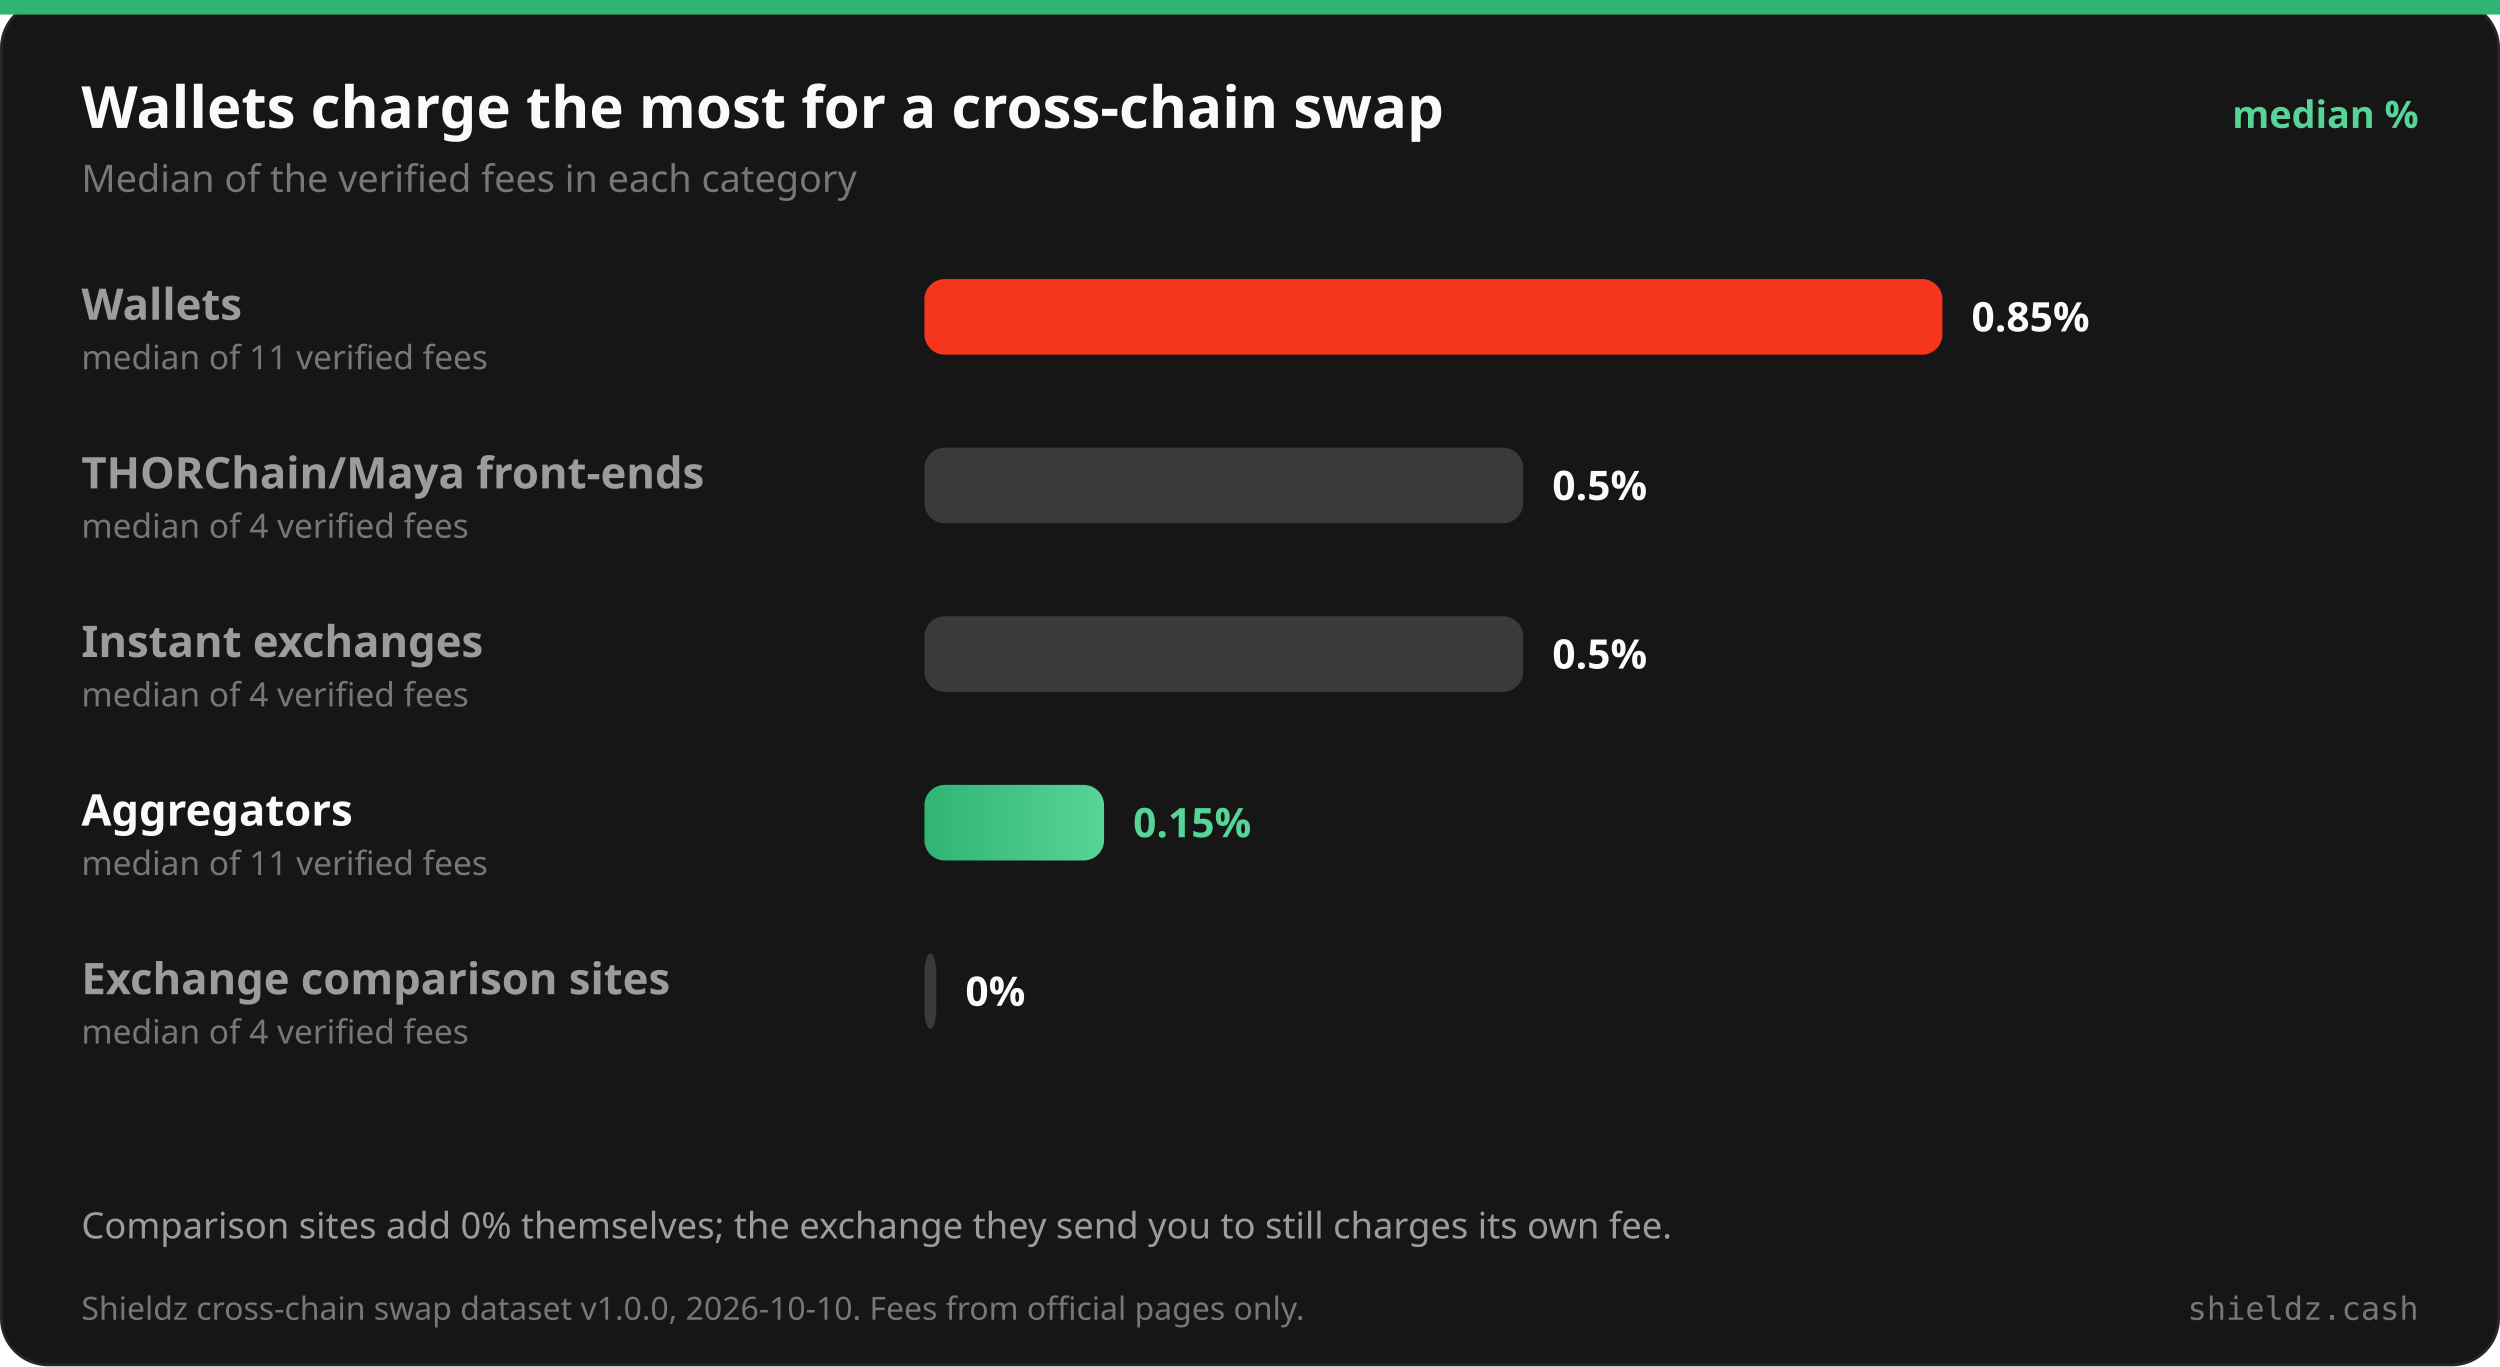
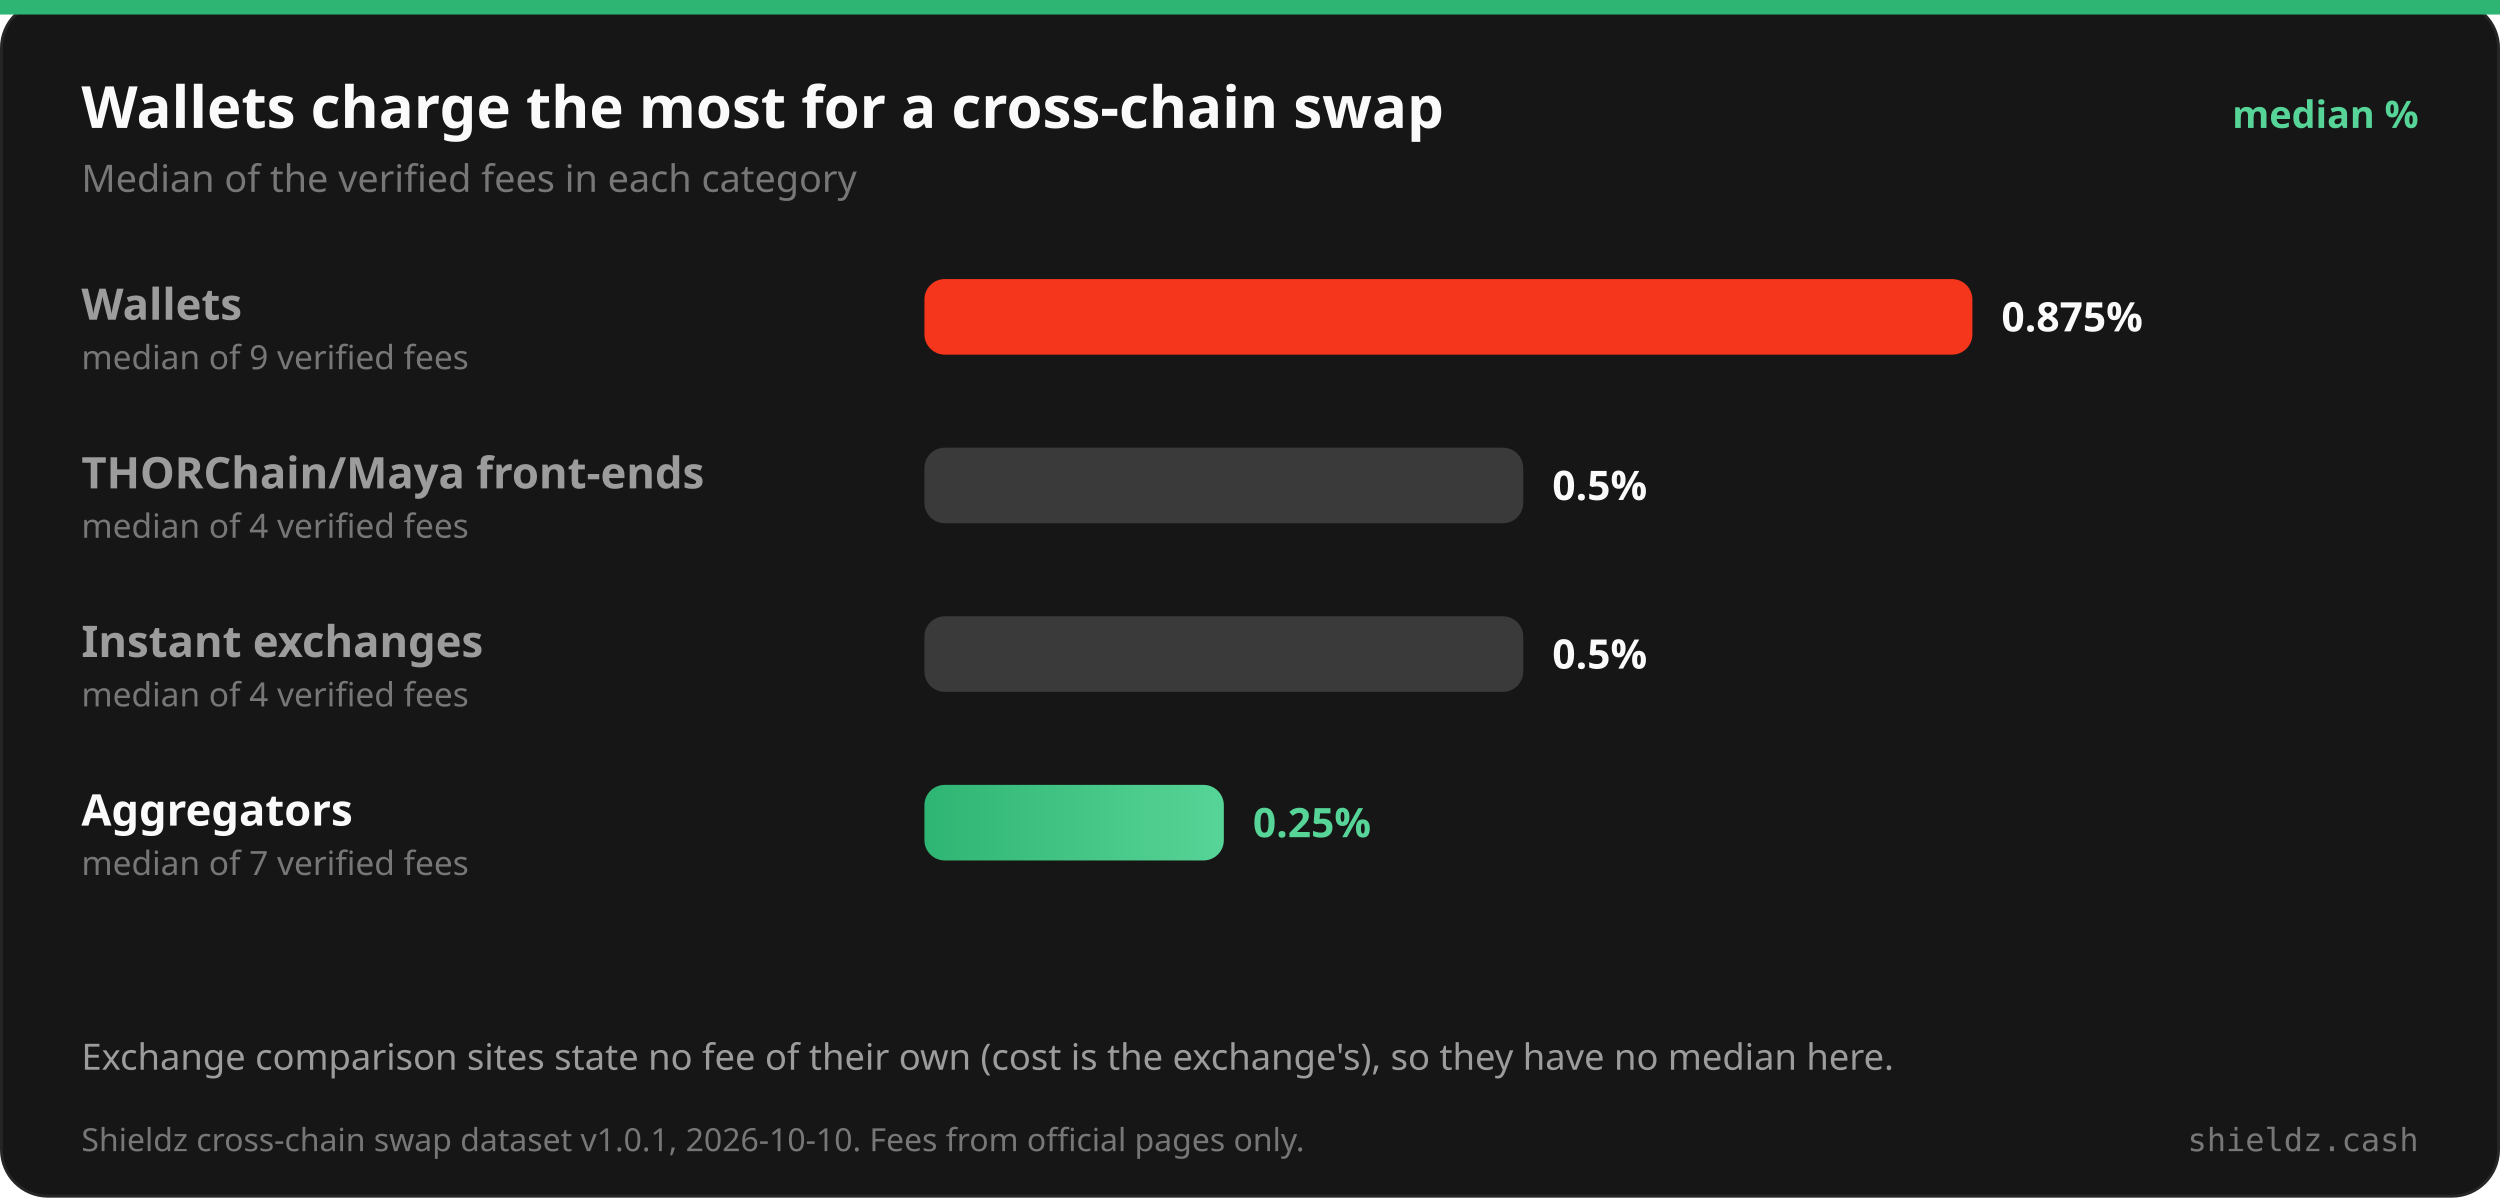
- <svg xmlns="http://www.w3.org/2000/svg" viewBox="0 0 860 470" width="860" height="470" role="img" aria-label="Median verified cross-chain swap fee by category: Wallets 0.85%, THORChain/Maya front-ends 0.5%, Instant exchanges 0.5%, Aggregators 0.15%, Exchange comparison sites 0%.">
+ <svg xmlns="http://www.w3.org/2000/svg" viewBox="0 0 860 412" width="860" height="412" role="img" aria-label="Median verified cross-chain swap fee by category: Wallets 0.875%, THORChain/Maya front-ends 0.5%, Instant exchanges 0.5%, Aggregators 0.25%.">
  <defs>
    <linearGradient id="g" x1="0" y1="0" x2="1" y2="0">
      <stop offset="0" stop-color="#2fb573" />
      <stop offset="1" stop-color="#57d497" />
    </linearGradient>
  </defs>
-   <rect x="0.5" y="0.5" width="859" height="469" rx="16" fill="#161616" stroke="#262626" />
+   <rect x="0.5" y="0.5" width="859" height="411" rx="16" fill="#161616" stroke="#262626" />
  <rect x="0" y="0" width="860" height="5" fill="#2fb573" />
  <text x="28" y="44" font-size="20" font-weight="700" fill="#fafafa" font-family="ui-sans-serif,system-ui,sans-serif">Wallets charge the most for a cross-chain swap</text>
  <text x="28" y="66" font-size="13" fill="#777" font-family="ui-sans-serif,system-ui,sans-serif">Median of the verified fees in each category</text>
  <text x="832" y="44" text-anchor="end" font-size="13" font-weight="600" fill="#57d497" font-family="ui-sans-serif,system-ui,sans-serif">median %</text>
  <text x="28" y="110" font-size="15" font-weight="600" fill="#9c9c9c" font-family="ui-sans-serif,system-ui,sans-serif">Wallets</text>
-   <text x="28" y="127" font-size="11.5" fill="#777" font-family="ui-sans-serif,system-ui,sans-serif">median of 11 verified fees</text>
-   <rect x="318" y="96" width="350.2" height="26" rx="7" fill="#f5361c" />
-   <text x="678.2" y="114" font-size="14" font-weight="700" fill="#fafafa" font-family="ui-sans-serif,system-ui,sans-serif">0.85%</text>
+   <text x="28" y="127" font-size="11.5" fill="#777" font-family="ui-sans-serif,system-ui,sans-serif">median of 9 verified fees</text>
+   <rect x="318" y="96" width="360.5" height="26" rx="7" fill="#f5361c" />
+   <text x="688.5" y="114" font-size="14" font-weight="700" fill="#fafafa" font-family="ui-sans-serif,system-ui,sans-serif">0.875%</text>
  <text x="28" y="168" font-size="15" font-weight="600" fill="#9c9c9c" font-family="ui-sans-serif,system-ui,sans-serif">THORChain/Maya front-ends</text>
  <text x="28" y="185" font-size="11.5" fill="#777" font-family="ui-sans-serif,system-ui,sans-serif">median of 4 verified fees</text>
  <rect x="318" y="154" width="206.0" height="26" rx="7" fill="#3a3a3a" />
  <text x="534.0" y="172" font-size="14" font-weight="700" fill="#fafafa" font-family="ui-sans-serif,system-ui,sans-serif">0.5%</text>
  <text x="28" y="226" font-size="15" font-weight="600" fill="#9c9c9c" font-family="ui-sans-serif,system-ui,sans-serif">Instant exchanges</text>
  <text x="28" y="243" font-size="11.5" fill="#777" font-family="ui-sans-serif,system-ui,sans-serif">median of 4 verified fees</text>
  <rect x="318" y="212" width="206.0" height="26" rx="7" fill="#3a3a3a" />
  <text x="534.0" y="230" font-size="14" font-weight="700" fill="#fafafa" font-family="ui-sans-serif,system-ui,sans-serif">0.5%</text>
  <text x="28" y="284" font-size="15" font-weight="600" fill="#fafafa" font-family="ui-sans-serif,system-ui,sans-serif">Aggregators</text>
-   <text x="28" y="301" font-size="11.5" fill="#777" font-family="ui-sans-serif,system-ui,sans-serif">median of 11 verified fees</text>
-   <rect x="318" y="270" width="61.8" height="26" rx="7" fill="url(#g)" />
-   <text x="389.8" y="288" font-size="14" font-weight="700" fill="#57d497" font-family="ui-sans-serif,system-ui,sans-serif">0.15%</text>
-   <text x="28" y="342" font-size="15" font-weight="600" fill="#9c9c9c" font-family="ui-sans-serif,system-ui,sans-serif">Exchange comparison sites</text>
-   <text x="28" y="359" font-size="11.5" fill="#777" font-family="ui-sans-serif,system-ui,sans-serif">median of 4 verified fees</text>
-   <rect x="318" y="328" width="4.1" height="26" rx="7" fill="#3a3a3a" />
-   <text x="332.1" y="346" font-size="14" font-weight="700" fill="#fafafa" font-family="ui-sans-serif,system-ui,sans-serif">0%</text>
-   <text x="28" y="426" font-size="12.5" fill="#9c9c9c" font-family="ui-sans-serif,system-ui,sans-serif">Comparison sites add 0% themselves; the exchange they send you to still charges its own fee.</text>
-   <text x="28" y="454" font-size="11" fill="#777" font-family="ui-sans-serif,system-ui,sans-serif">Shieldz cross-chain swap dataset v1.0.0, 2026-10-10. Fees from official pages only.</text>
-   <text x="832" y="454" text-anchor="end" font-size="11" fill="#777" font-family="Menlo,ui-monospace,monospace">shieldz.cash</text>
+   <text x="28" y="301" font-size="11.5" fill="#777" font-family="ui-sans-serif,system-ui,sans-serif">median of 7 verified fees</text>
+   <rect x="318" y="270" width="103.0" height="26" rx="7" fill="url(#g)" />
+   <text x="431.0" y="288" font-size="14" font-weight="700" fill="#57d497" font-family="ui-sans-serif,system-ui,sans-serif">0.25%</text>
+   <text x="28" y="368" font-size="12.5" fill="#9c9c9c" font-family="ui-sans-serif,system-ui,sans-serif">Exchange comparison sites state no fee of their own (cost is the exchange's), so they have no median here.</text>
+   <text x="28" y="396" font-size="11" fill="#777" font-family="ui-sans-serif,system-ui,sans-serif">Shieldz cross-chain swap dataset v1.0.1, 2026-10-10. Fees from official pages only.</text>
+   <text x="832" y="396" text-anchor="end" font-size="11" fill="#777" font-family="Menlo,ui-monospace,monospace">shieldz.cash</text>
</svg>
